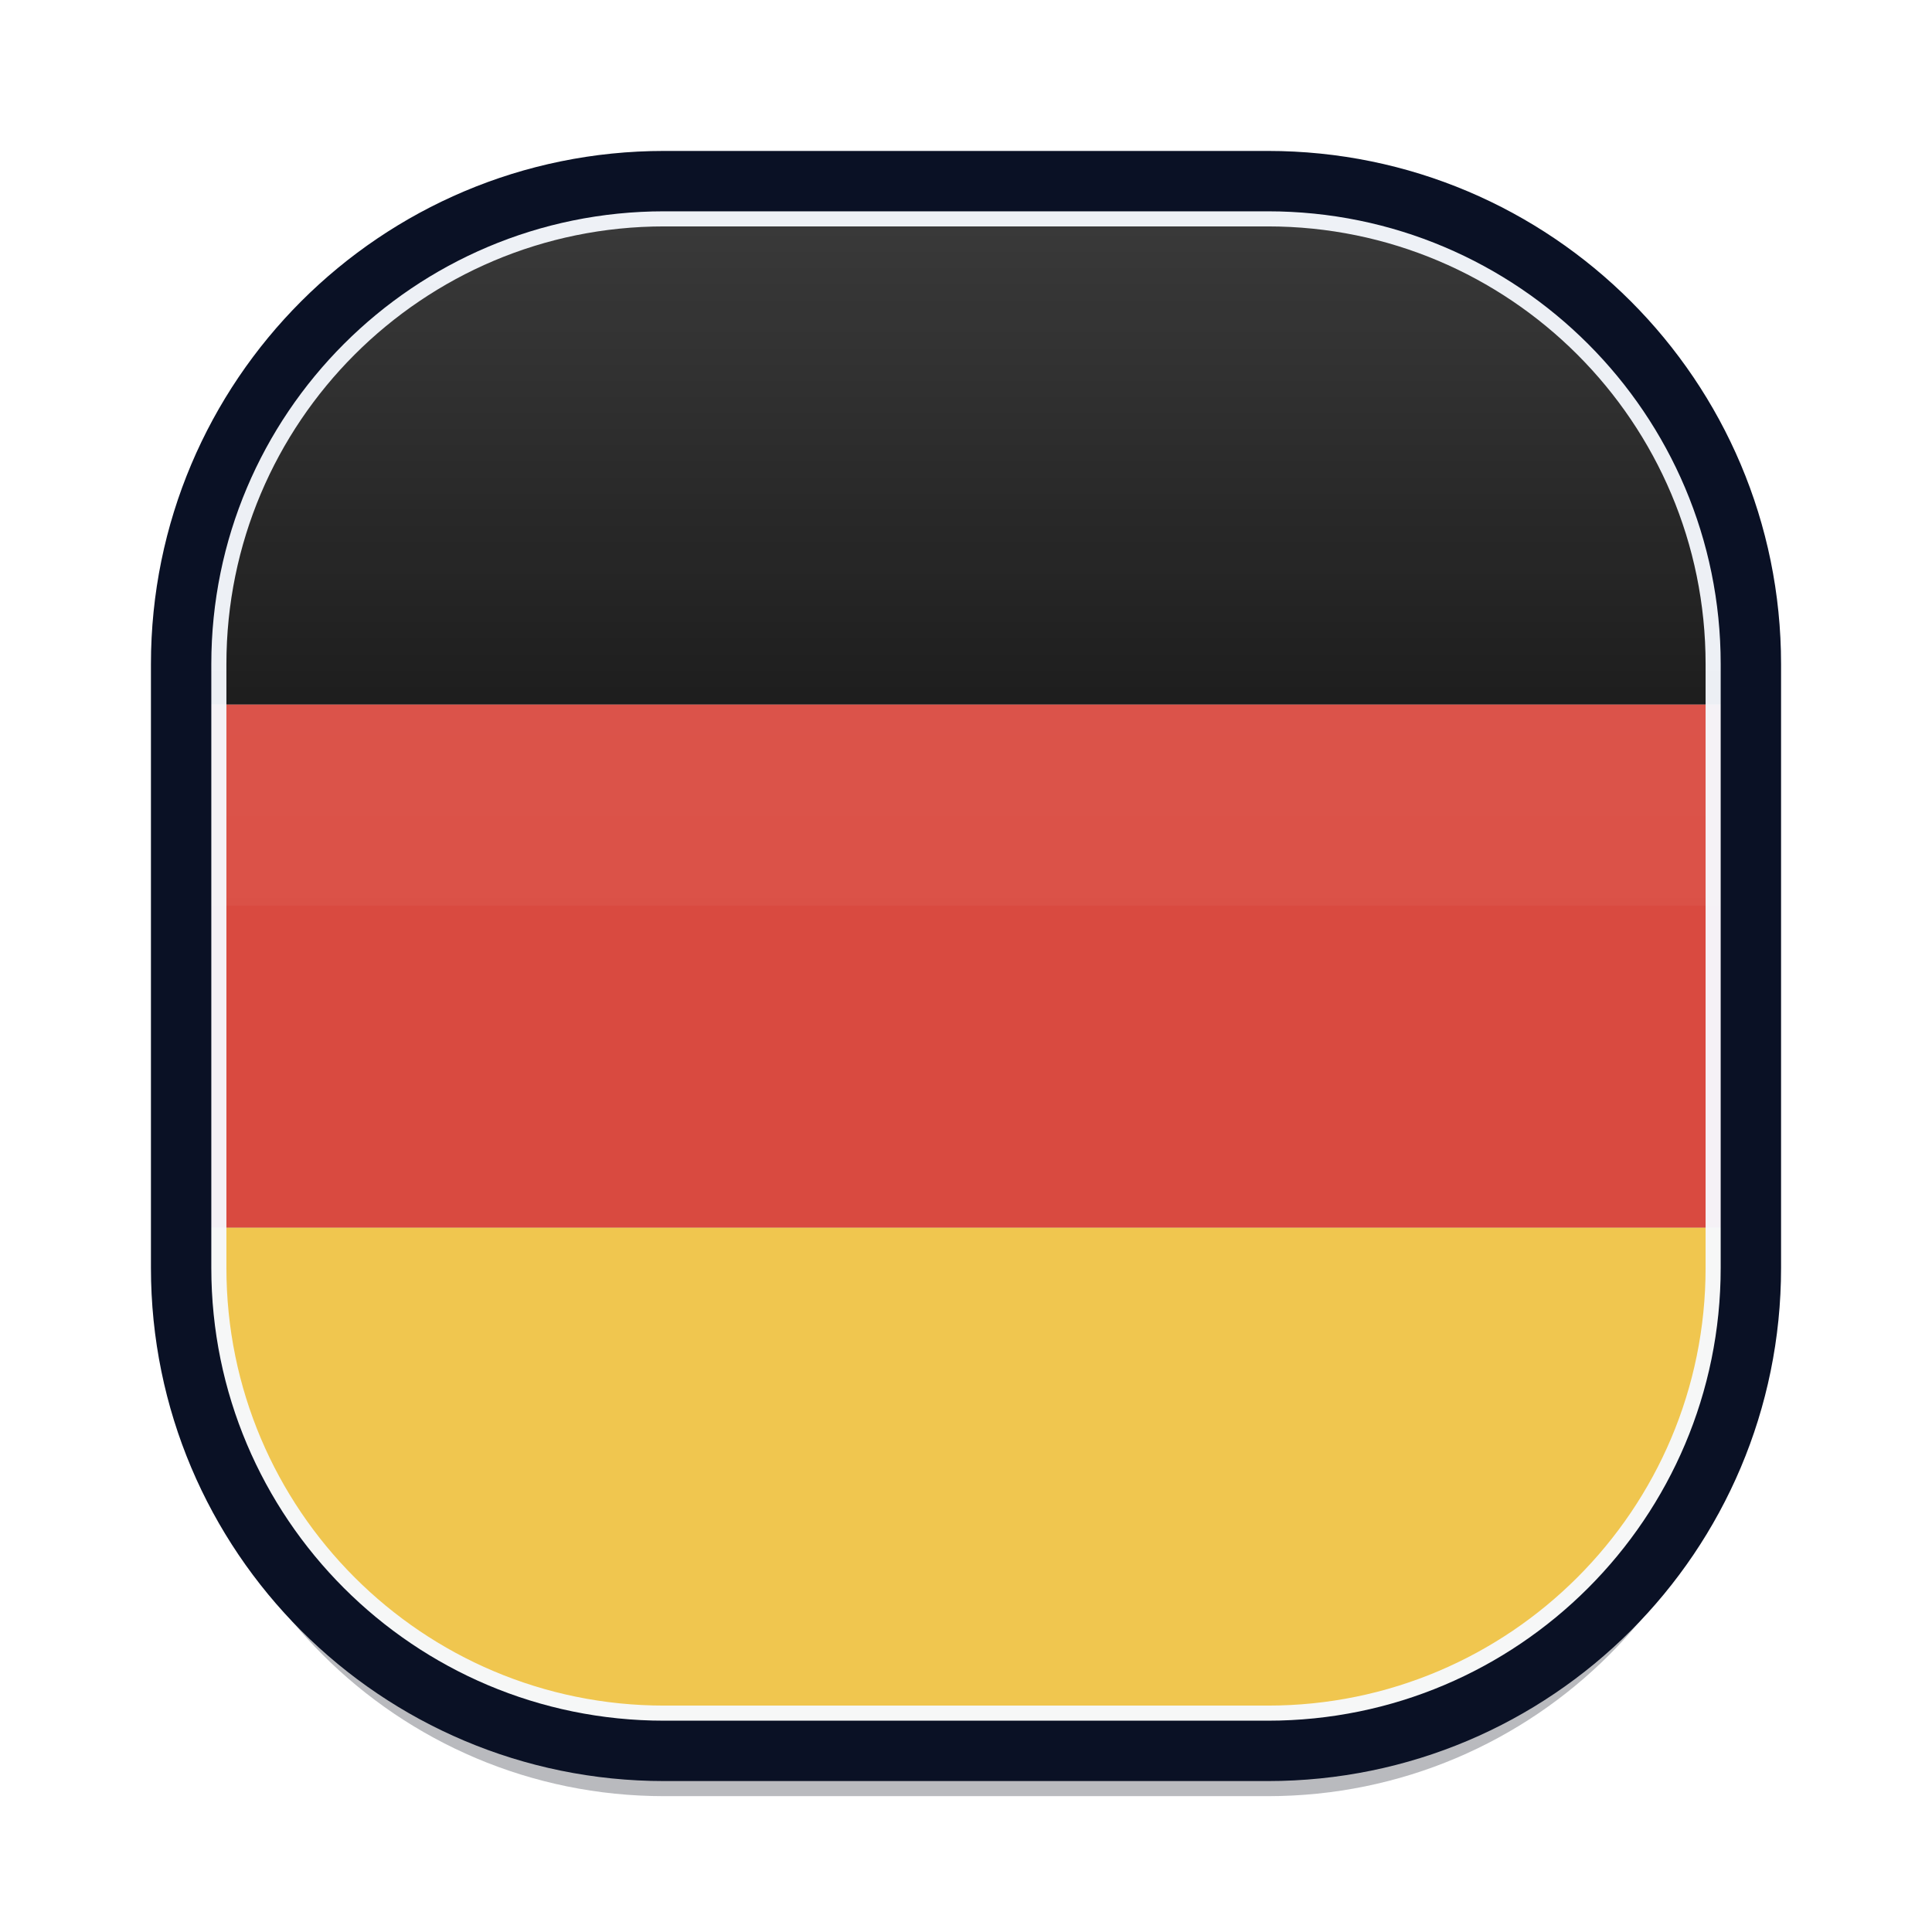
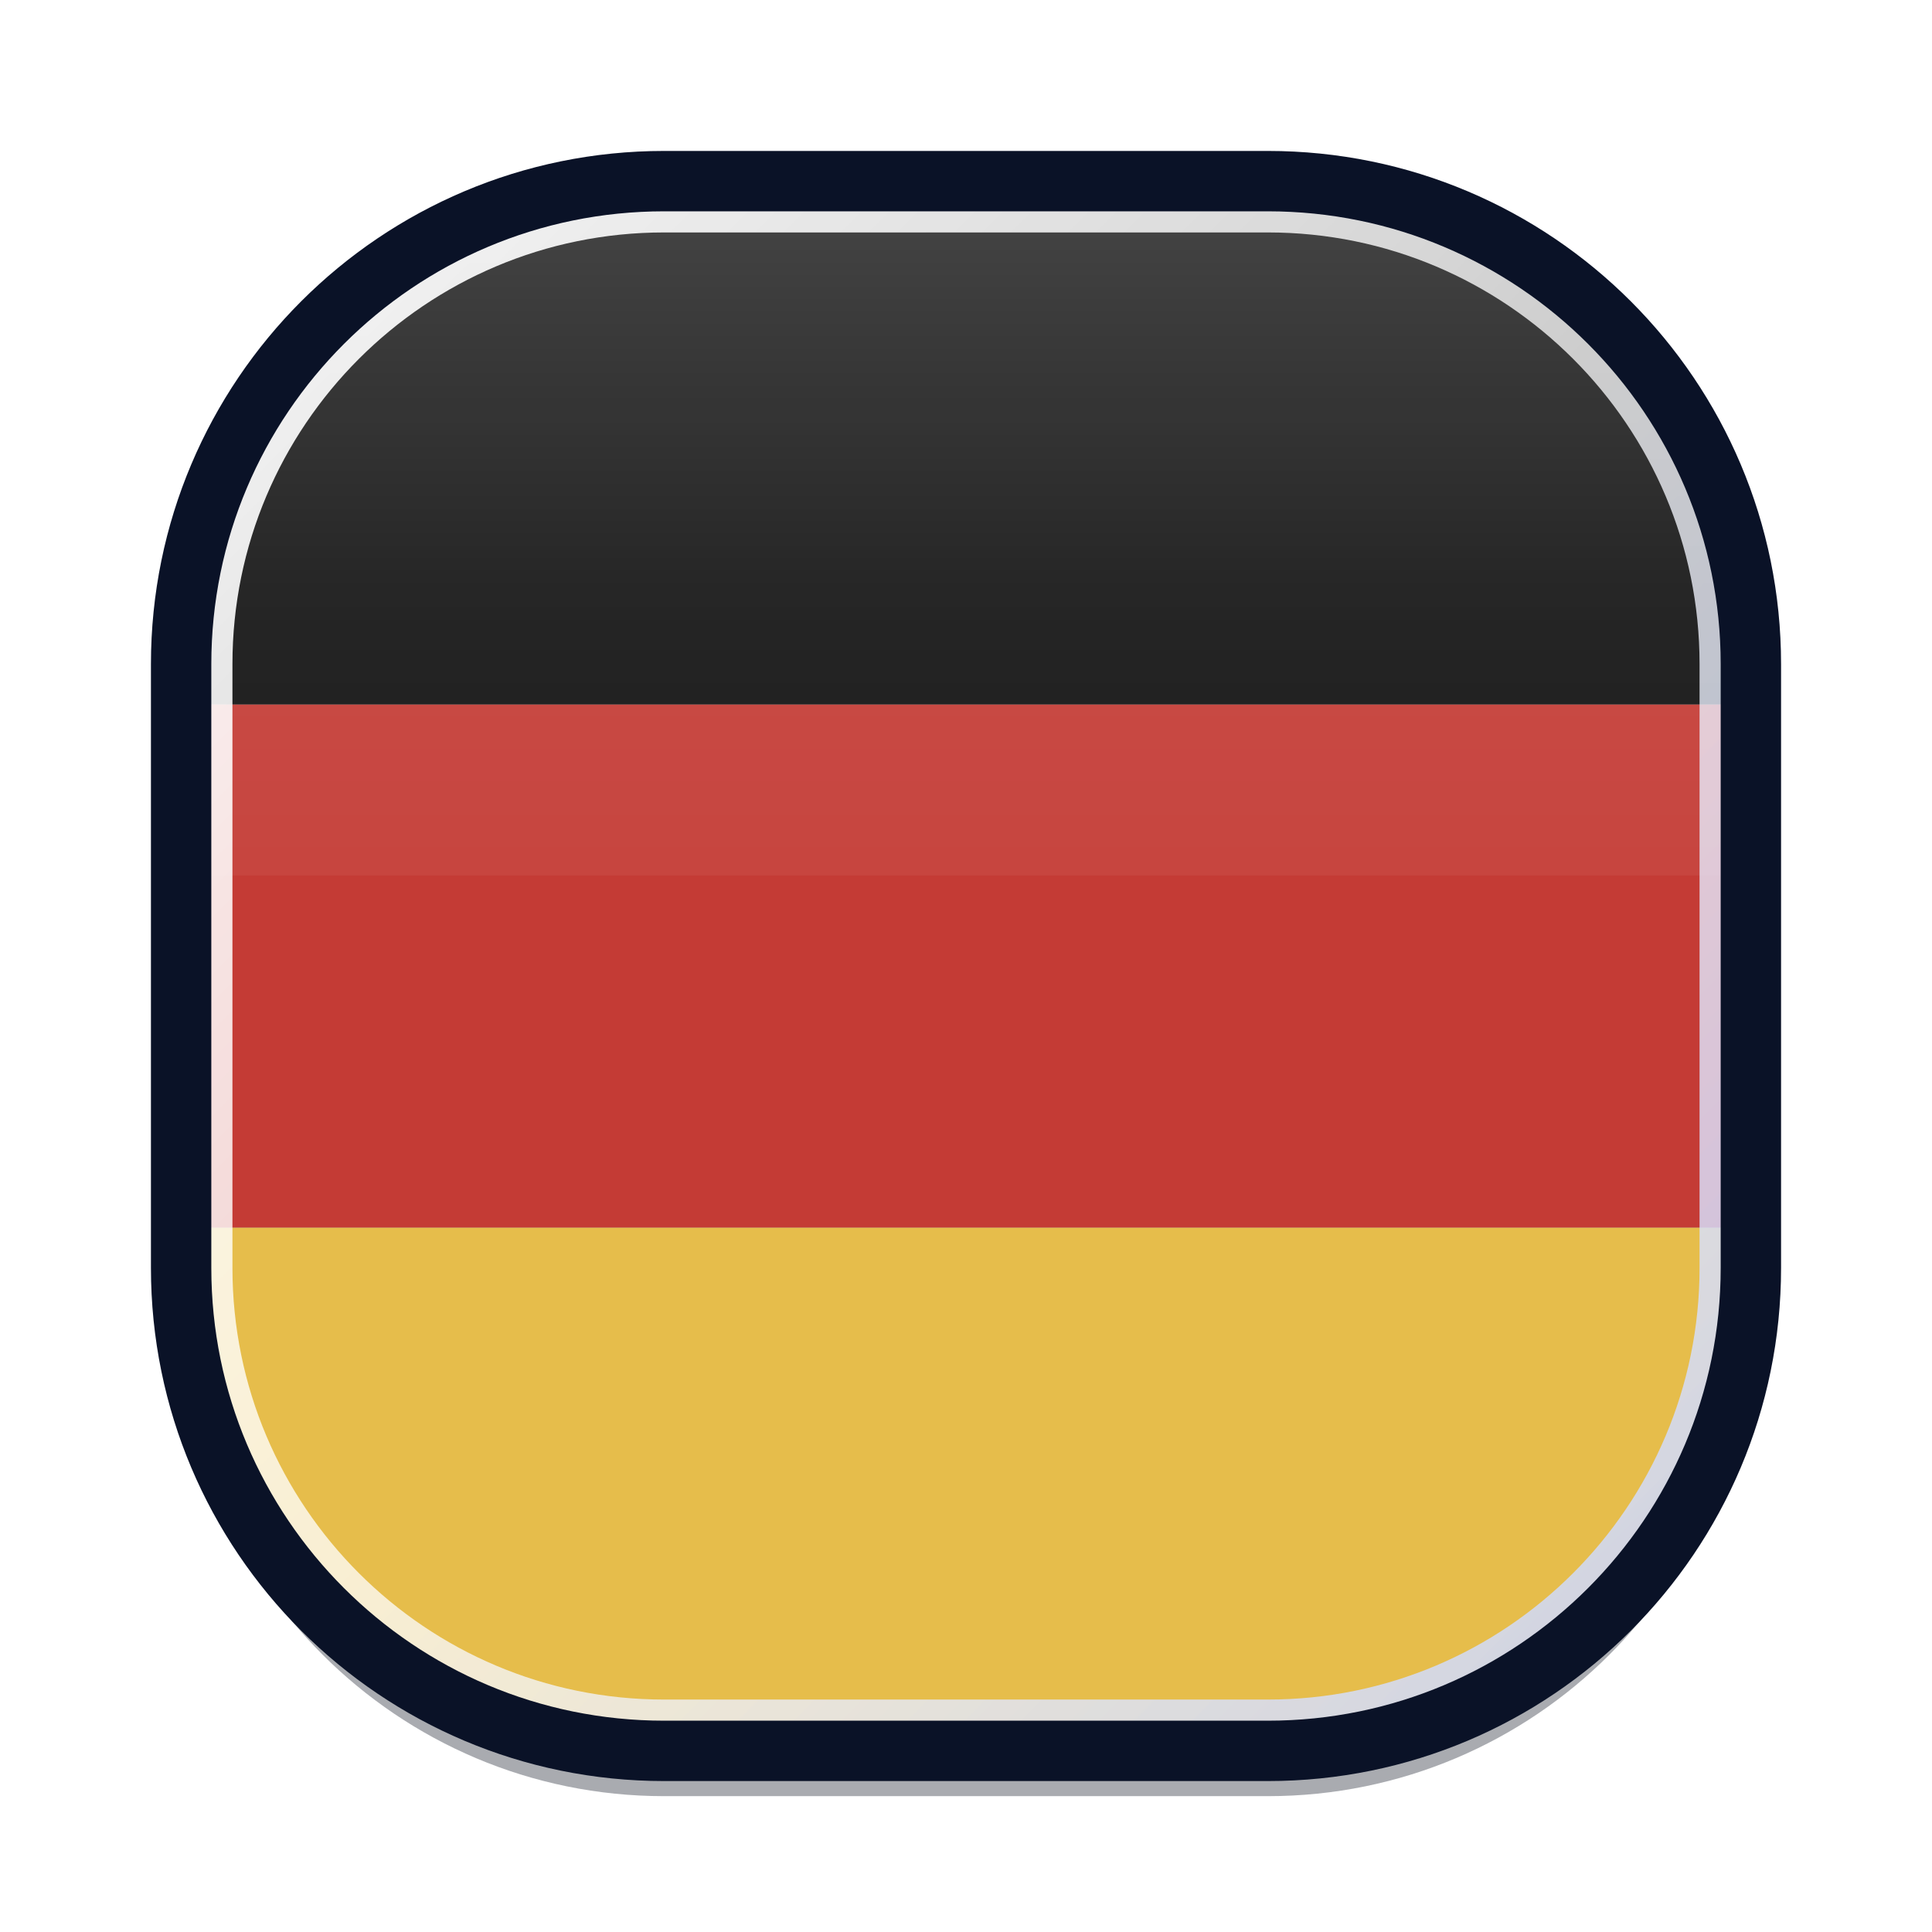
- <svg xmlns="http://www.w3.org/2000/svg" width="64" height="64" viewBox="0 0 64 64" fill="none">
+ <svg xmlns="http://www.w3.org/2000/svg" width="64" height="64" viewBox="0 0 64 64" fill="none" role="img">
  <defs>
    <clipPath id="clip">
      <rect x="6" y="6" width="52" height="52" rx="16" />
    </clipPath>
    <linearGradient id="shine" x1="32" y1="6" x2="32" y2="58" gradientUnits="userSpaceOnUse">
-       <stop offset="0" stop-color="#FFFFFF" stop-opacity="0.18" />
-       <stop offset="0.34" stop-color="#FFFFFF" stop-opacity="0.05" />
+       <stop offset="0" stop-color="#FFFFFF" stop-opacity="0.22" />
+       <stop offset="0.28" stop-color="#FFFFFF" stop-opacity="0.08" />
+       <stop offset="0.6" stop-color="#FFFFFF" stop-opacity="0.02" />
      <stop offset="1" stop-color="#FFFFFF" stop-opacity="0" />
    </linearGradient>
+     <linearGradient id="rim" x1="8" y1="8" x2="56" y2="56" gradientUnits="userSpaceOnUse">
+       <stop offset="0" stop-color="#FFFFFF" stop-opacity="0.95" />
+       <stop offset="0.5" stop-color="#FFFFFF" stop-opacity="0.75" />
+       <stop offset="1" stop-color="#C7D4FF" stop-opacity="0.85" />
+     </linearGradient>
  </defs>
-   <rect x="6" y="7.5" width="52" height="52" rx="16" fill="#020817" opacity="0.28" />
+   <rect x="6" y="7.5" width="52" height="52" rx="16" fill="#020817" opacity="0.34" />
  <g clip-path="url(#clip)">
    <rect x="6" y="6" width="52" height="17.34" fill="#111111" />
-     <rect x="6" y="23.34" width="52" height="17.33" fill="#D94A40" />
-     <rect x="6" y="40.67" width="52" height="17.33" fill="#F0C64F" />
-     <rect x="6" y="6" width="52" height="24" fill="url(#shine)" />
+     <rect x="6" y="23.34" width="52" height="17.33" fill="#C43B35" />
+     <rect x="6" y="40.67" width="52" height="17.33" fill="#E6BD4B" />
+     <rect x="6" y="6" width="52" height="23" fill="url(#shine)" />
  </g>
-   <rect x="6.75" y="6.75" width="50.5" height="50.5" rx="15.25" stroke="#F7FAFF" stroke-opacity="0.95" stroke-width="1.5" />
-   <rect x="6" y="6" width="52" height="52" rx="16" stroke="#0A1125" stroke-width="2" />
+   <rect x="6.85" y="6.85" width="50.3" height="50.3" rx="15.15" stroke="url(#rim)" stroke-width="1.7" />
+   <rect x="6" y="6" width="52" height="52" rx="16" stroke="#0A1227" stroke-width="2" />
</svg>
